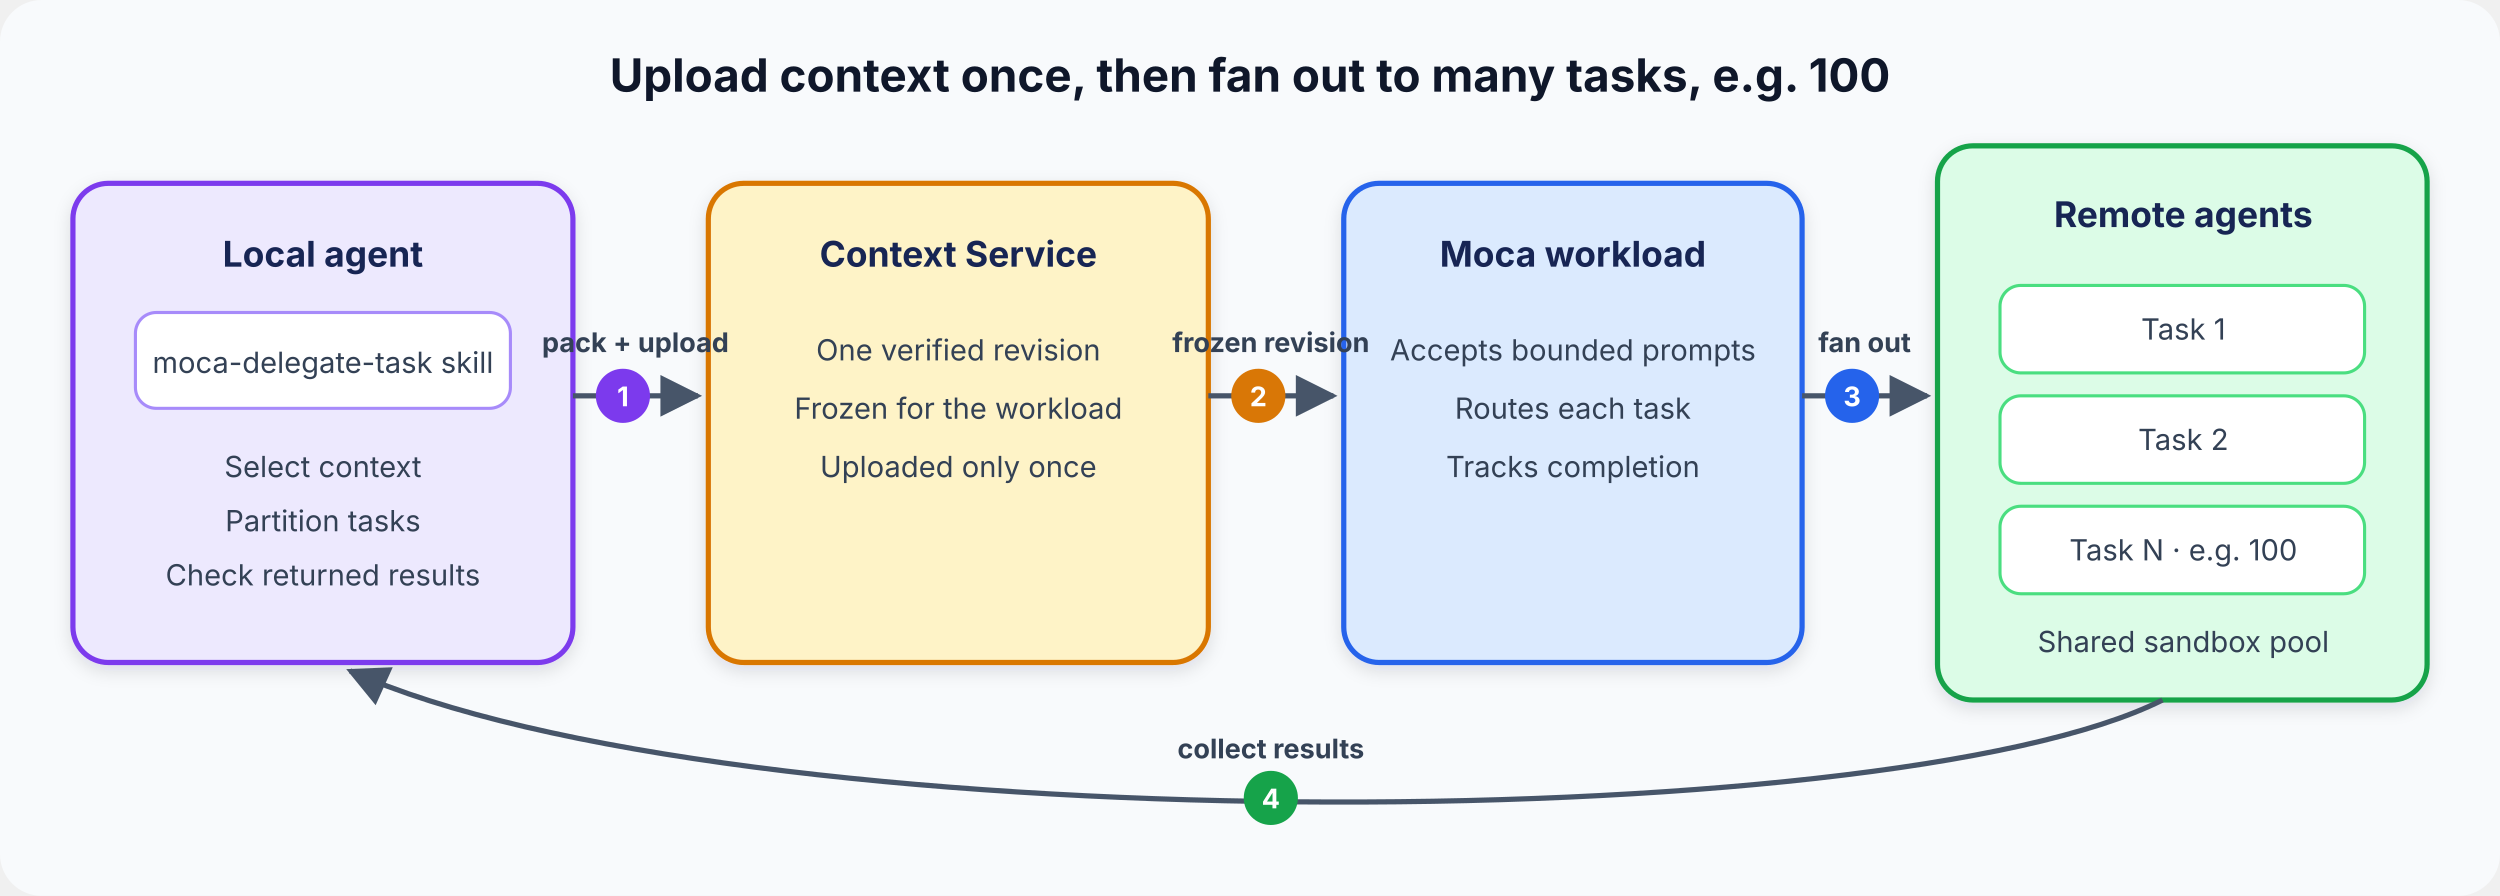
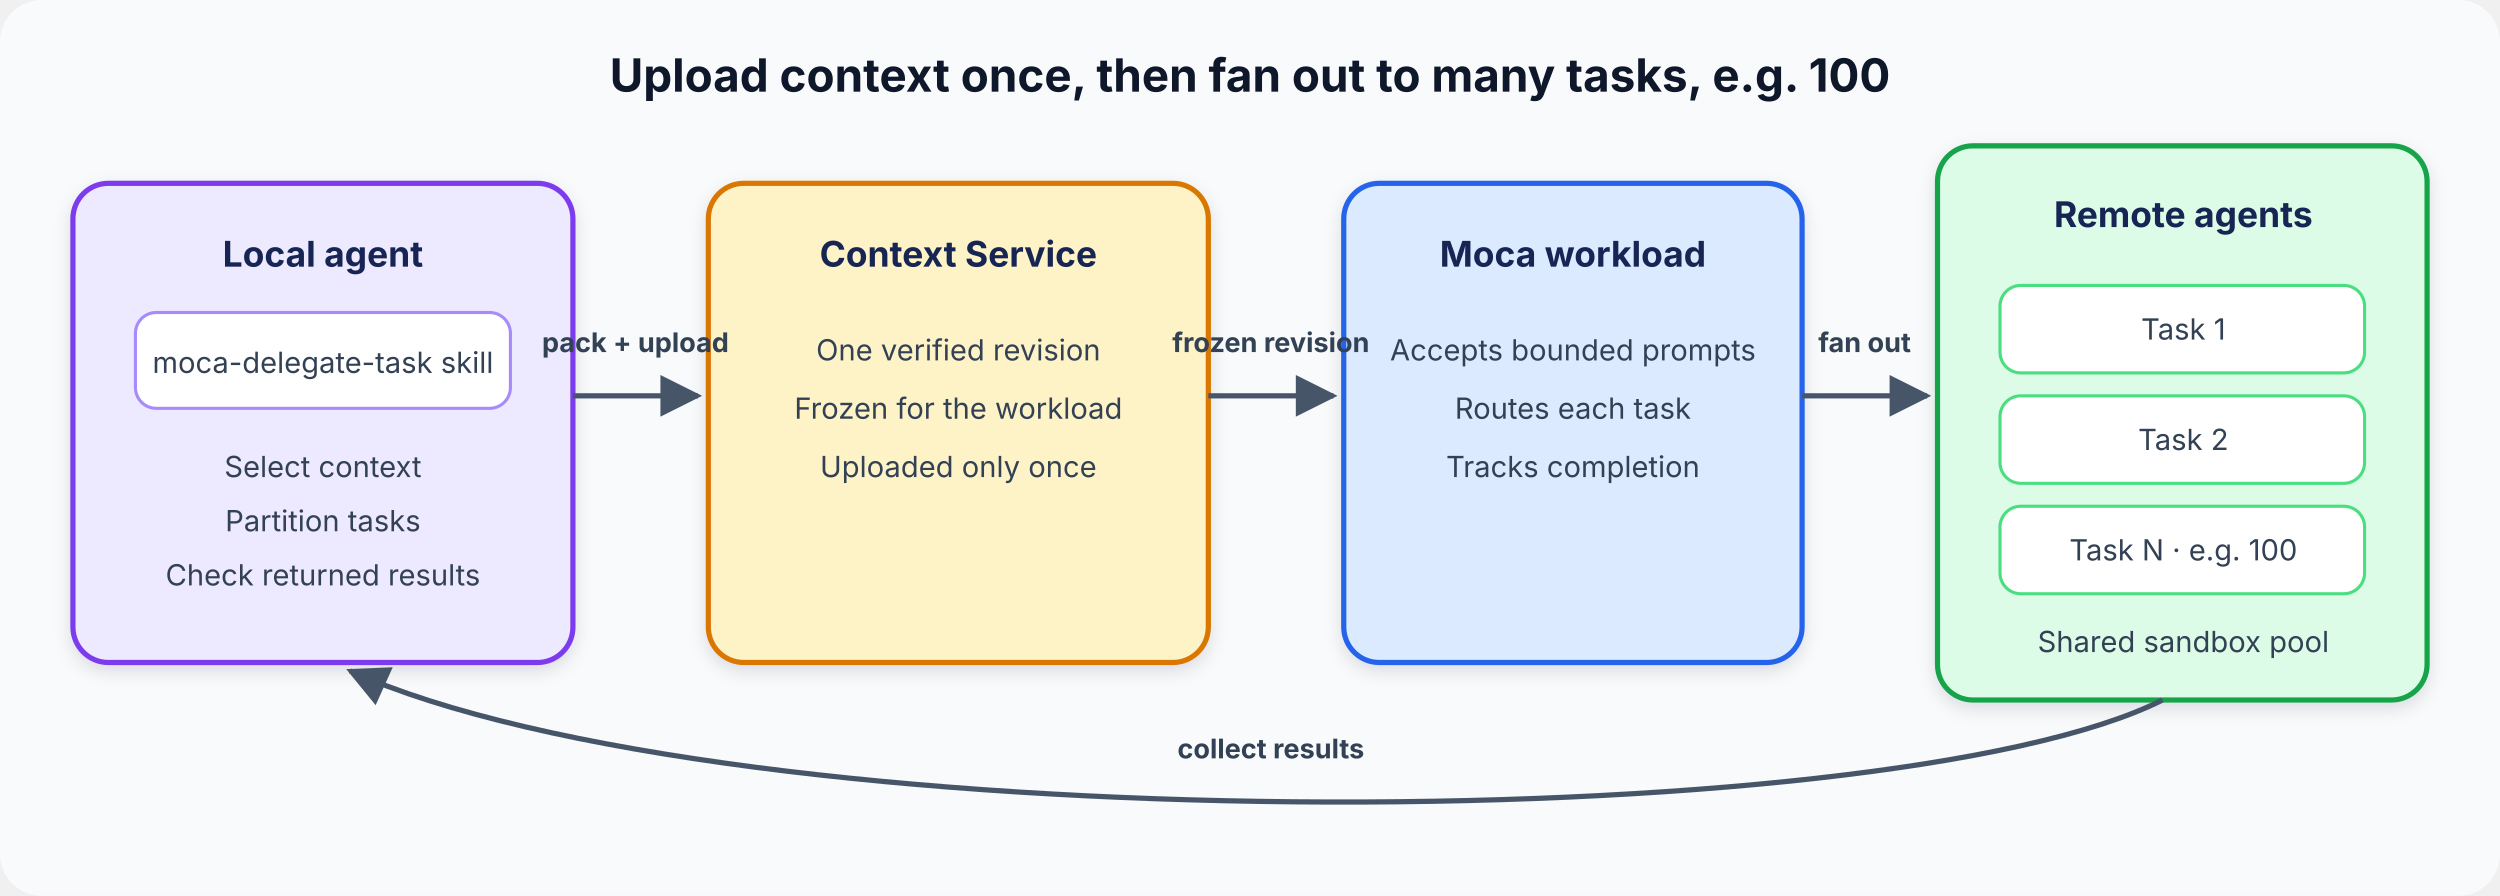
<svg xmlns="http://www.w3.org/2000/svg" width="1200" height="430" viewBox="0 0 1200 430" role="img" aria-labelledby="title desc">
  <defs>
    <marker id="arrow" viewBox="0 0 10 10" refX="9" refY="5" markerWidth="8" markerHeight="8" orient="auto-start-reverse">
      <path d="M 0 0 L 10 5 L 0 10 z" fill="#475569" />
    </marker>
    <filter id="shadow" x="-10%" y="-15%" width="120%" height="140%">
      <feDropShadow dx="0" dy="3" stdDeviation="4" flood-color="#0f172a" flood-opacity="0.12" />
    </filter>
    <style>
      .title { font: 700 22px -apple-system, BlinkMacSystemFont, "Segoe UI", sans-serif; fill: #0f172a; }
      .heading { font: 700 17px -apple-system, BlinkMacSystemFont, "Segoe UI", sans-serif; fill: #172554; }
      .body { font: 14px -apple-system, BlinkMacSystemFont, "Segoe UI", sans-serif; fill: #334155; }
      .step { font: 700 13px -apple-system, BlinkMacSystemFont, "Segoe UI", sans-serif; fill: #ffffff; }
      .arrow-label { font: 650 13px -apple-system, BlinkMacSystemFont, "Segoe UI", sans-serif; fill: #334155; }
    </style>
  </defs>
  <rect width="1200" height="430" rx="20" fill="#f8fafc" />
  <text x="600" y="44" text-anchor="middle" class="title">Upload context once, then fan out to many tasks, e.g. 100</text>
  <rect x="35" y="88" width="240" height="230" rx="17" fill="#ede9fe" stroke="#7c3aed" stroke-width="2.5" filter="url(#shadow)" />
  <text x="155" y="128" text-anchor="middle" class="heading">Local agent</text>
  <rect x="65" y="150" width="180" height="46" rx="10" fill="#ffffff" stroke="#a78bfa" stroke-width="1.5" />
  <text x="155" y="179" text-anchor="middle" class="body">moca-delegate-task skill</text>
  <text x="155" y="229" text-anchor="middle" class="body">Select context</text>
  <text x="155" y="255" text-anchor="middle" class="body">Partition tasks</text>
  <text x="155" y="281" text-anchor="middle" class="body">Check returned results</text>
  <rect x="340" y="88" width="240" height="230" rx="17" fill="#fef3c7" stroke="#d97706" stroke-width="2.5" filter="url(#shadow)" />
  <text x="460" y="128" text-anchor="middle" class="heading">Context Service</text>
  <text x="460" y="173" text-anchor="middle" class="body">One verified revision</text>
  <text x="460" y="201" text-anchor="middle" class="body">Frozen for the workload</text>
  <text x="460" y="229" text-anchor="middle" class="body">Uploaded only once</text>
  <rect x="645" y="88" width="220" height="230" rx="17" fill="#dbeafe" stroke="#2563eb" stroke-width="2.5" filter="url(#shadow)" />
  <text x="755" y="128" text-anchor="middle" class="heading">Moca workload</text>
  <text x="755" y="173" text-anchor="middle" class="body">Accepts bounded prompts</text>
  <text x="755" y="201" text-anchor="middle" class="body">Routes each task</text>
  <text x="755" y="229" text-anchor="middle" class="body">Tracks completion</text>
  <rect x="930" y="70" width="235" height="266" rx="17" fill="#dcfce7" stroke="#16a34a" stroke-width="2.5" filter="url(#shadow)" />
  <text x="1048" y="109" text-anchor="middle" class="heading">Remote agents</text>
  <rect x="960" y="137" width="175" height="42" rx="10" fill="#ffffff" stroke="#4ade80" stroke-width="1.5" />
  <rect x="960" y="190" width="175" height="42" rx="10" fill="#ffffff" stroke="#4ade80" stroke-width="1.5" />
  <rect x="960" y="243" width="175" height="42" rx="10" fill="#ffffff" stroke="#4ade80" stroke-width="1.5" />
  <text x="1048" y="163" text-anchor="middle" class="body">Task 1</text>
  <text x="1048" y="216" text-anchor="middle" class="body">Task 2</text>
  <text x="1048" y="269" text-anchor="middle" class="body">Task N · e.g. 100</text>
  <text x="1048" y="313" text-anchor="middle" class="body">Shared sandbox pool</text>
  <path d="M 275 190 H 335" fill="none" stroke="#475569" stroke-width="2.5" marker-end="url(#arrow)" />
-   <circle cx="299" cy="190" r="13" fill="#7c3aed" />
-   <text x="299" y="195" text-anchor="middle" class="step">1</text>
  <text x="305" y="169" text-anchor="middle" class="arrow-label">pack + upload</text>
  <path d="M 580 190 H 640" fill="none" stroke="#475569" stroke-width="2.5" marker-end="url(#arrow)" />
-   <circle cx="604" cy="190" r="13" fill="#d97706" />
-   <text x="604" y="195" text-anchor="middle" class="step">2</text>
  <text x="610" y="169" text-anchor="middle" class="arrow-label">frozen revision</text>
  <path d="M 865 190 H 925" fill="none" stroke="#475569" stroke-width="2.5" marker-end="url(#arrow)" />
-   <circle cx="889" cy="190" r="13" fill="#2563eb" />
-   <text x="889" y="195" text-anchor="middle" class="step">3</text>
  <text x="895" y="169" text-anchor="middle" class="arrow-label">fan out</text>
  <path d="M 1038 336 C 905 403, 350 404, 168 322" fill="none" stroke="#475569" stroke-width="2.5" marker-end="url(#arrow)" />
-   <circle cx="610" cy="383" r="13" fill="#16a34a" />
-   <text x="610" y="388" text-anchor="middle" class="step">4</text>
  <text x="610" y="364" text-anchor="middle" class="arrow-label">collect results</text>
</svg>
